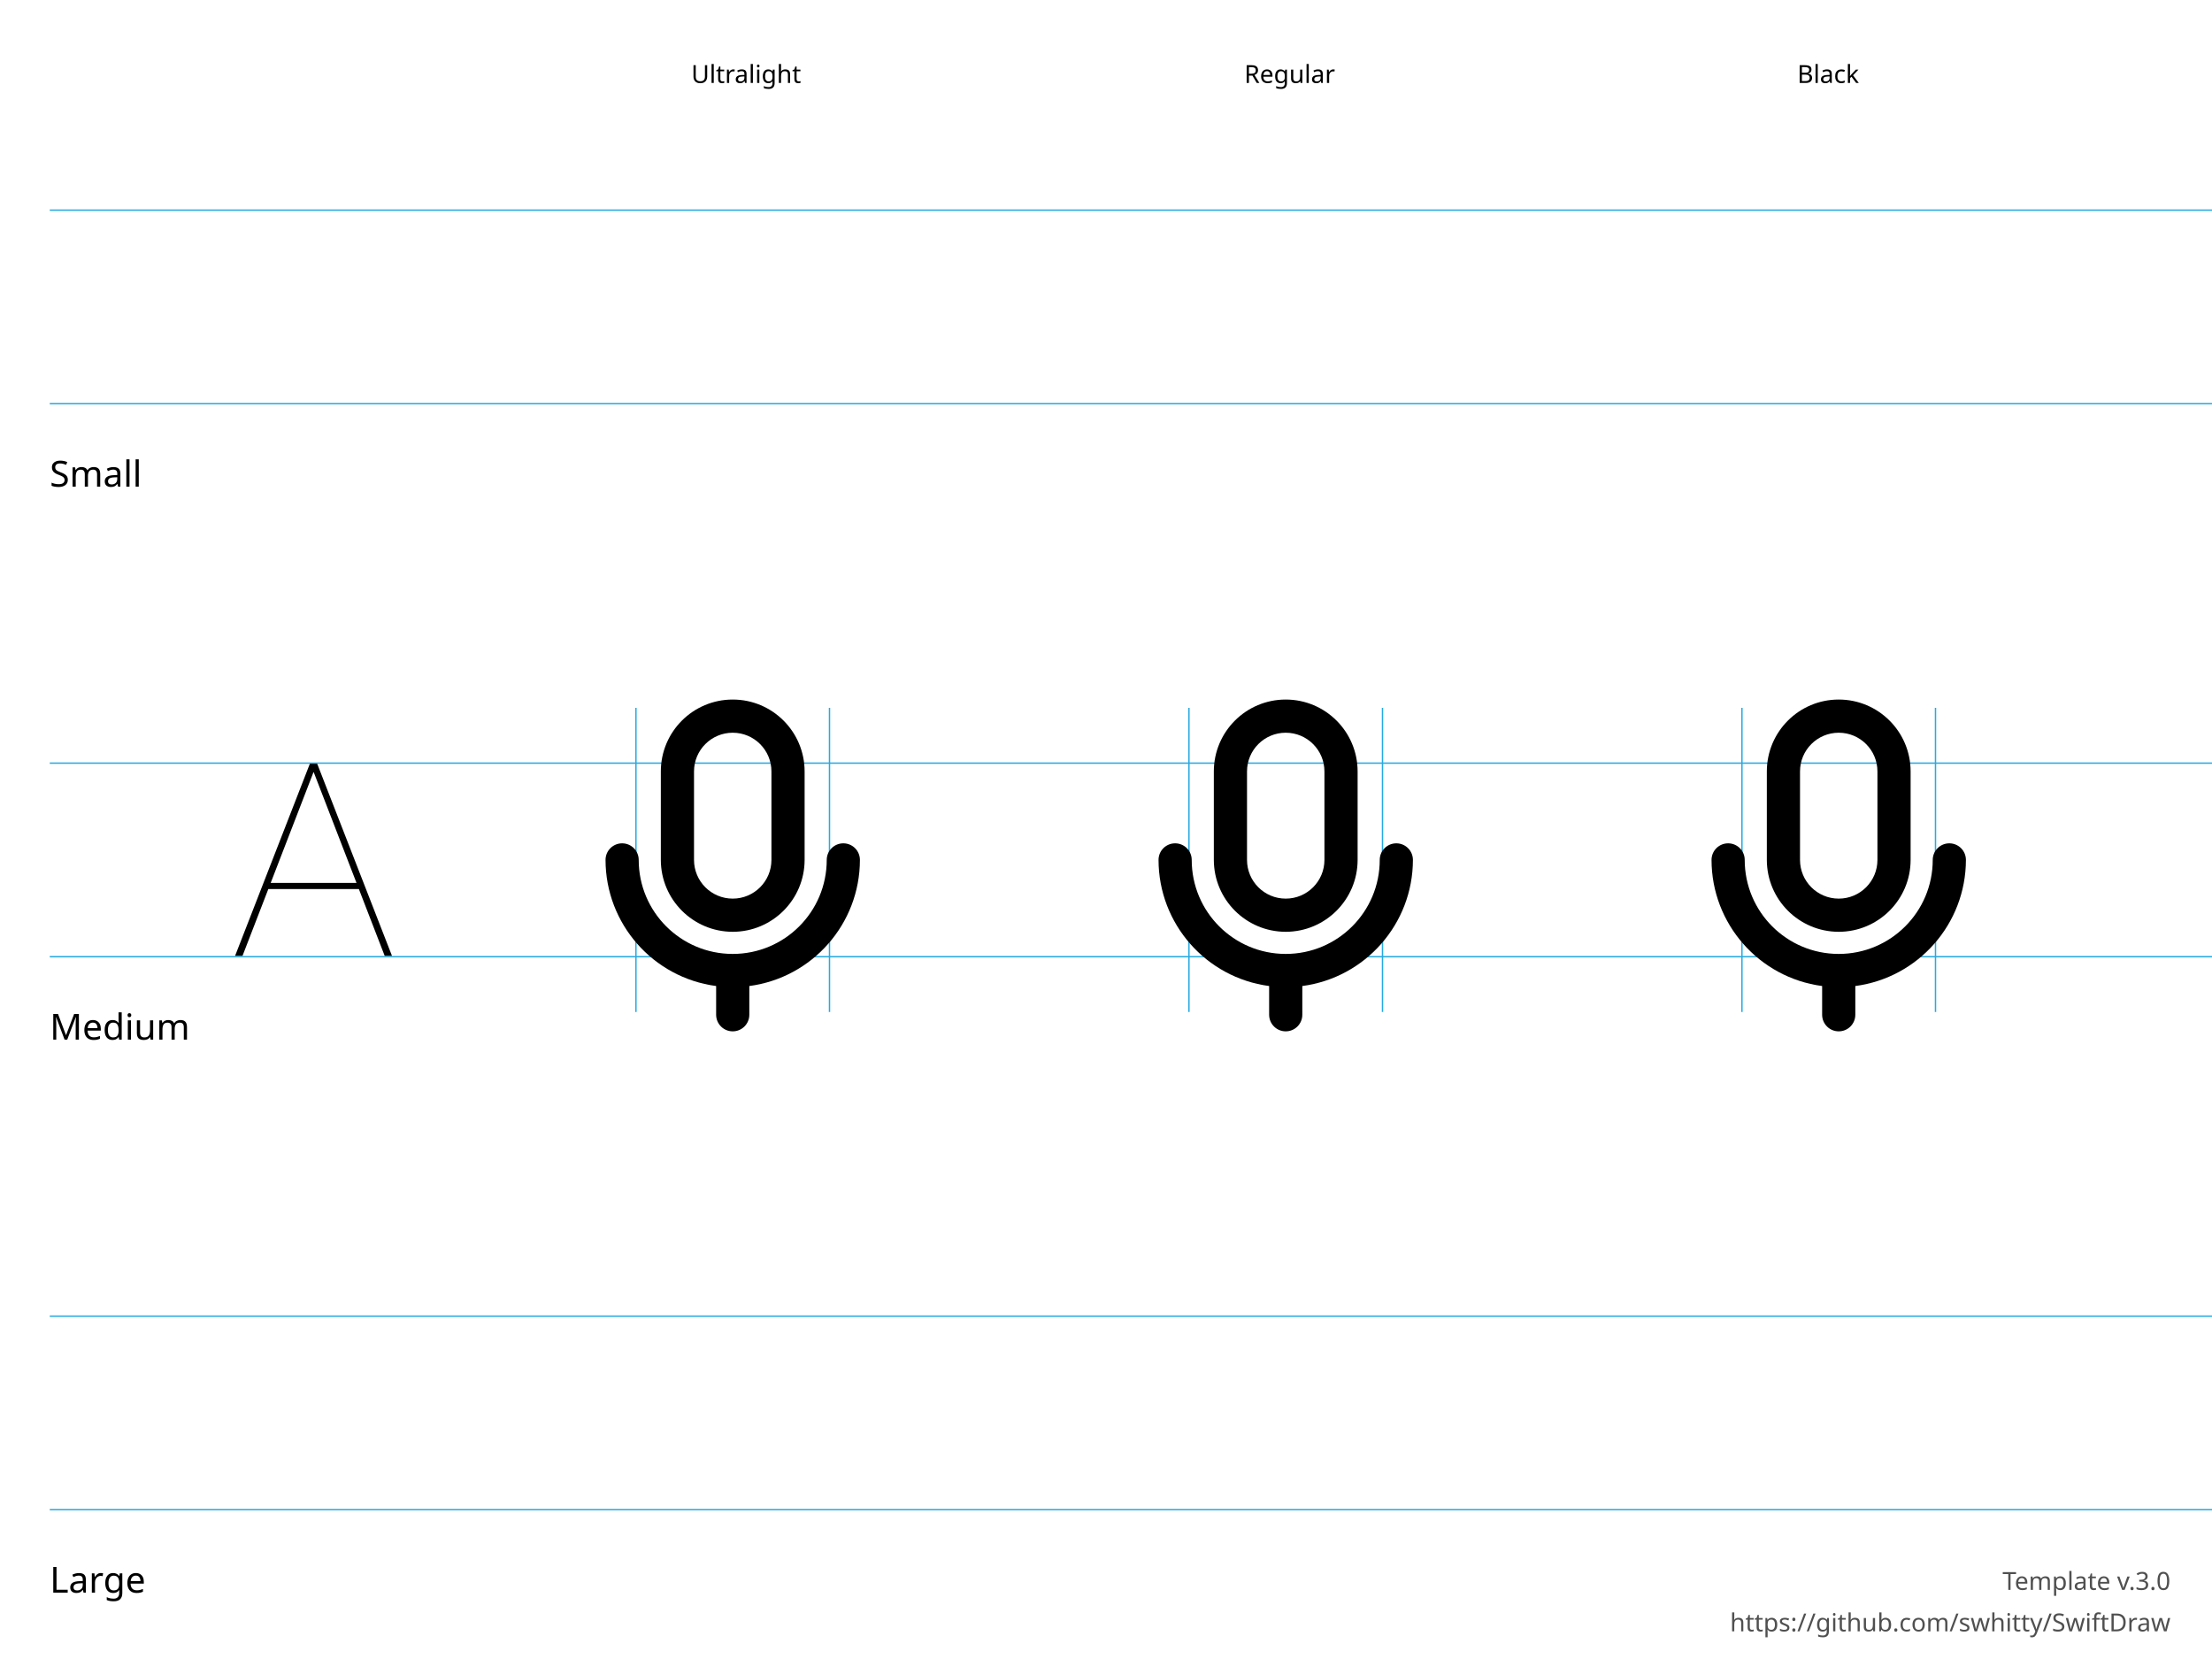
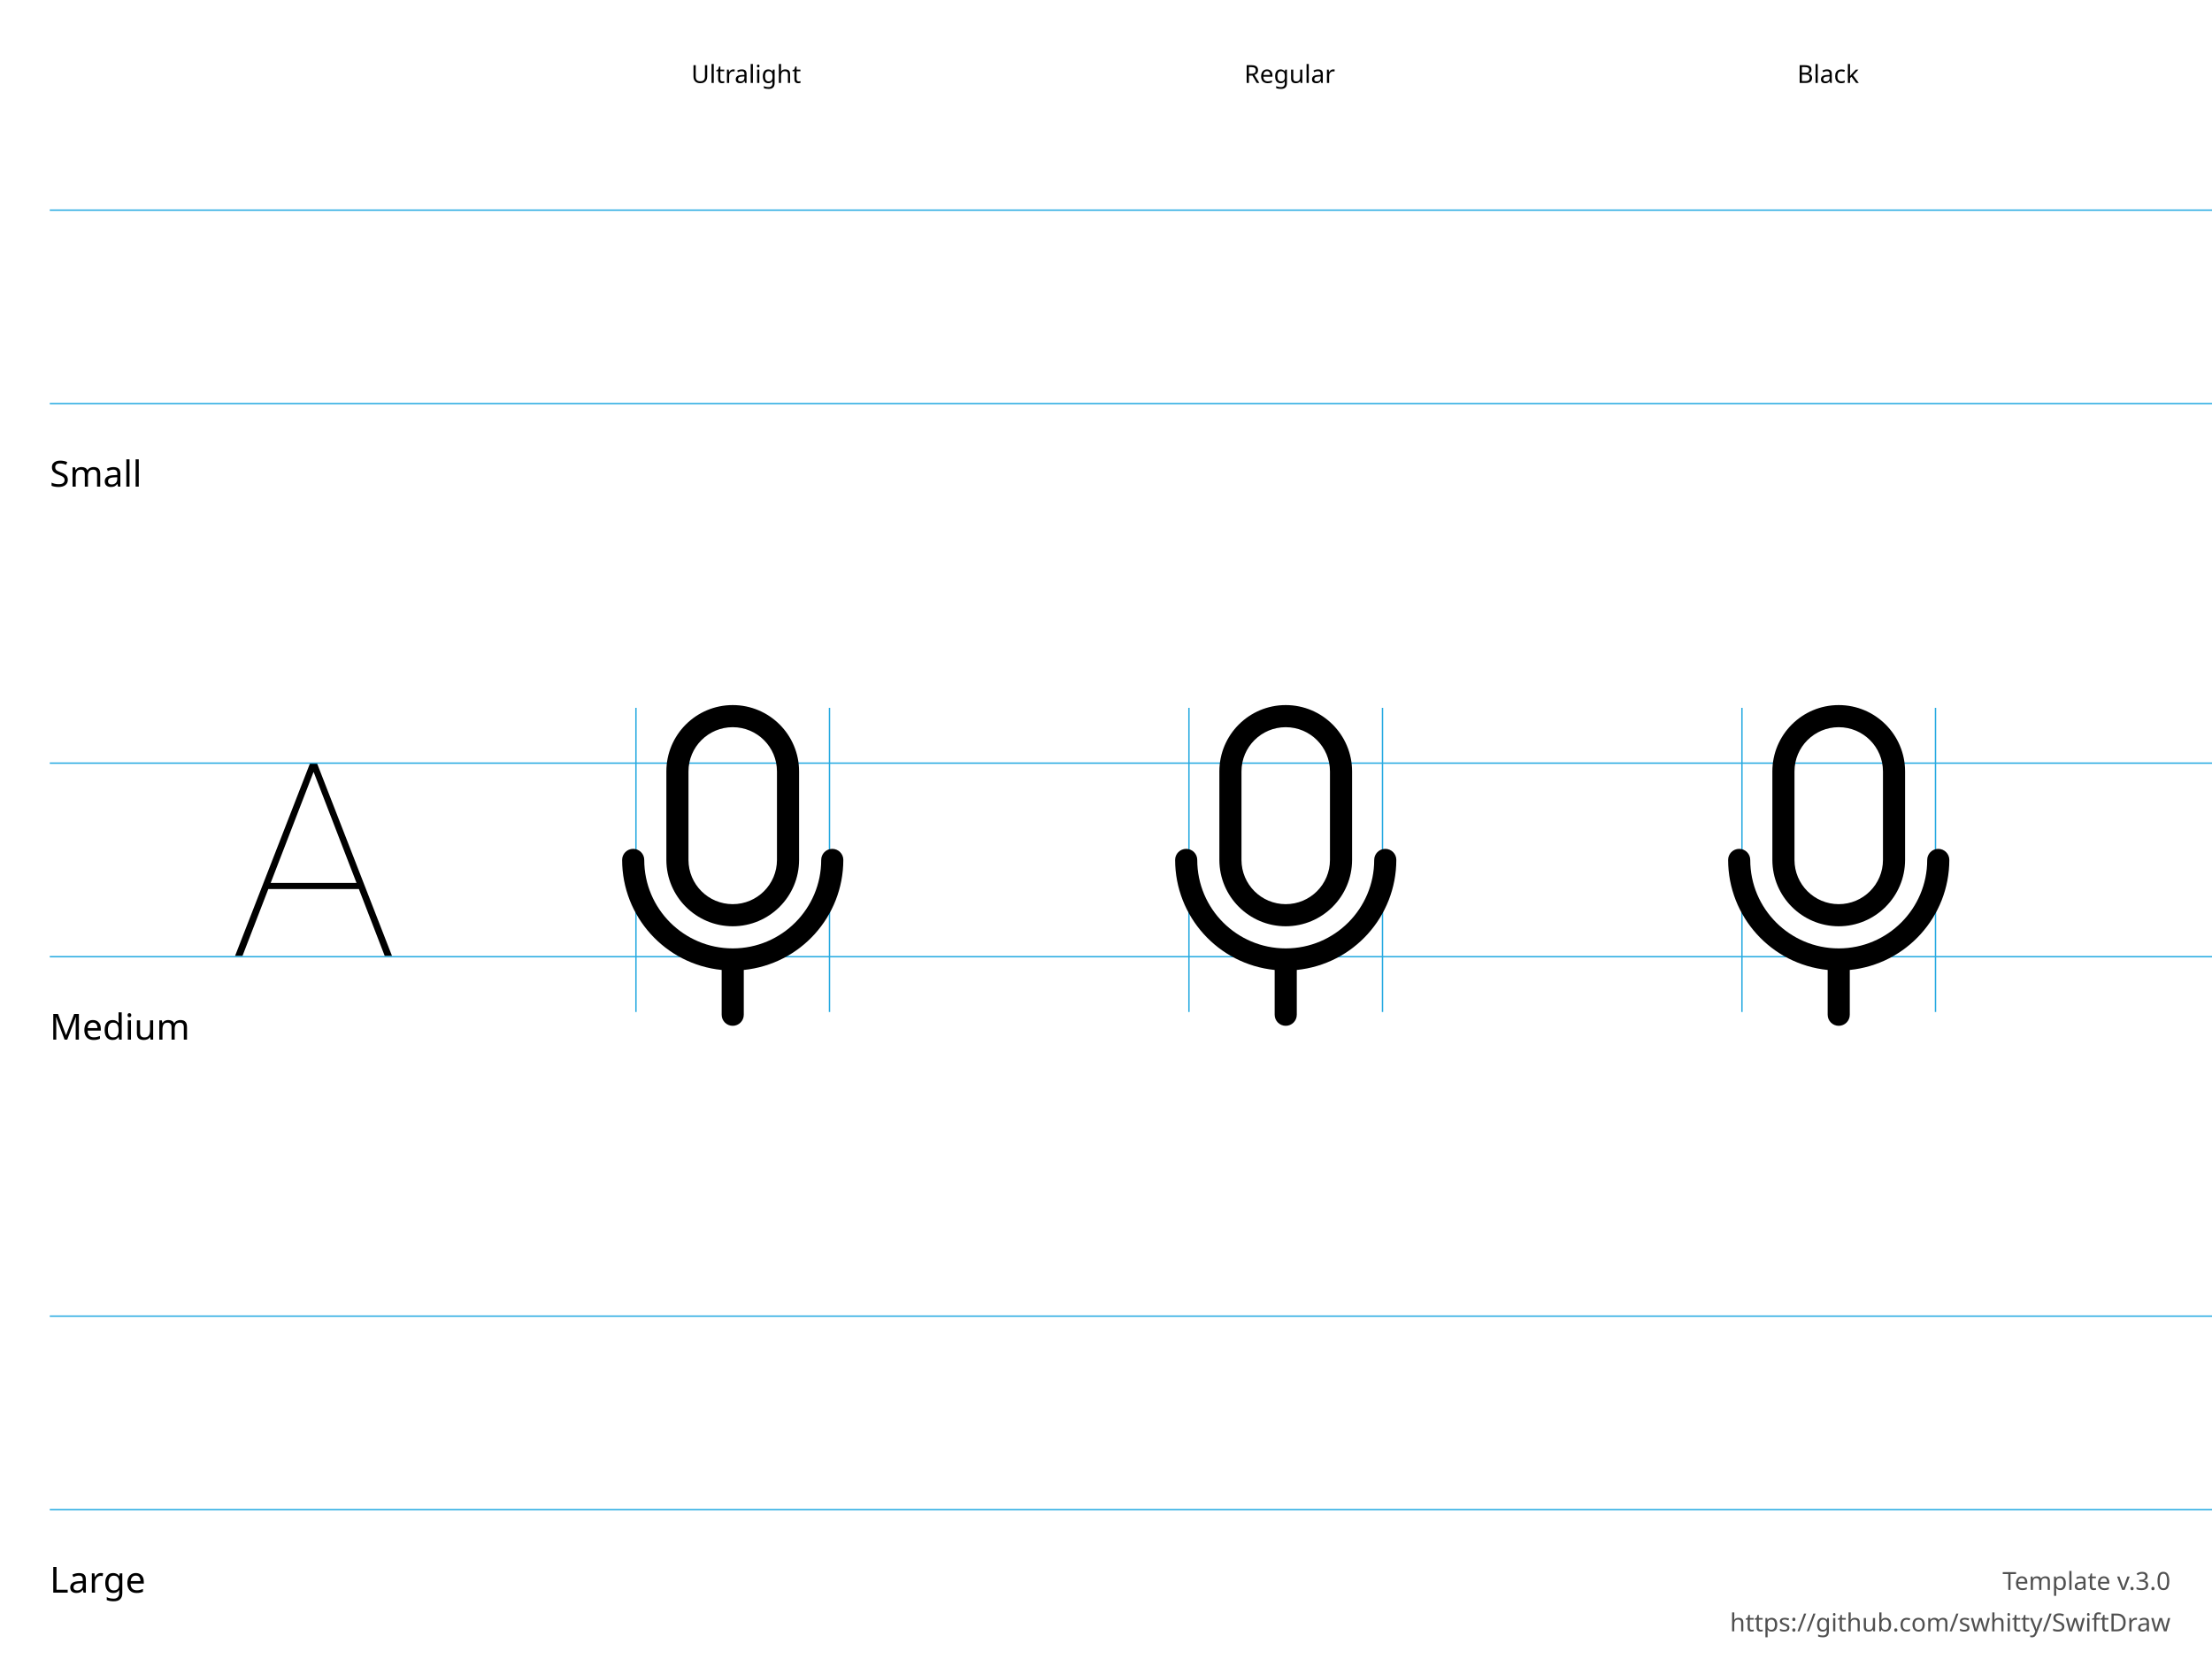
<svg xmlns="http://www.w3.org/2000/svg" height="600" width="800">
  <g id="Notes" font-family="LucidaGrande, 'Lucida Grande', sans-serif" font-size="13">
    <rect fill="white" height="600.0" width="800.0" x="0.0" y="0.0" />
    <g font-size="13">
      <text x="18.0" y="176.0">Small</text>
      <text x="18.0" y="376.0">Medium</text>
      <text x="18.0" y="576.0">Large</text>
    </g>
    <g font-size="9">
      <text x="250.0" y="30.0">Ultralight</text>
      <text x="450.0" y="30.0">Regular</text>
      <text x="650.0" y="30.0">Black</text>
      <text id="template-version" fill="#505050" text-anchor="end" x="785.0" y="575.0">Template v.3.0</text>
      <a href="https://github.com/swhitty/SwiftDraw">
        <text fill="#505050" text-anchor="end" x="785.0" y="590.0">https://github.com/swhitty/SwiftDraw</text>
      </a>
    </g>
  </g>
  <g id="Guides" stroke="rgb(39, 170, 225)" stroke-width="0.5">
    <path id="Capline-S" d="M18,76 l800,0" />
    <path id="H-reference" d="M85,145.755 L87.685,145.755 L113.369,79.287 L114.052,79.287 L114.052,76 L112.148,76 L85,145.755 Z M95.693,121.536 L130.996,121.536 L130.263,119.313 L96.474,119.313 L95.693,121.536 Z M139.15,145.755 L141.787,145.755 L114.638,76 L113.466,76 L113.466,79.287 L139.15,145.755 Z" stroke="none" transform="translate(0,200)" />
    <path id="Baseline-S" d="M18,146 l800,0" />
    <path id="left-margin-Ultralight-M" d="M230,256 l0,110" />
    <path id="right-margin-Ultralight-M" d="M300,256 l0,110" />
    <path id="left-margin-Regular-M" d="M430,256 l0,110" />
    <path id="right-margin-Regular-M" d="M500,256 l0,110" />
    <path id="left-margin-Black-M" d="M630,256 l0,110" />
    <path id="right-margin-Black-M" d="M700,256 l0,110" />
    <path id="Capline-M" d="M18,276 l800,0" />
    <path id="Baseline-M" d="M18,346 l800,0" />
    <path id="Capline-L" d="M18,476 l800,0" />
    <path id="Baseline-L" d="M18,546 l800,0" />
  </g>
  <g id="Symbols">
    <g id="Ultralight-M" transform="translate(0,200)">
-       <path d="M265,137 C279.353,136.983 290.983,125.353 291,111 L291,79 C291,64.641 279.359,53 265,53 C250.641,53 239,64.641 239,79 L239,111 C239.016,125.352 250.647,136.983 265,137 Z M251,79 C251,71.268 257.268,65 265,65 C272.732,65 279,71.268 279,79 L279,111 C279,118.732 272.732,125 265,125 C257.268,125 251,118.732 251,111 Z M271,156.61 L271,167 C271,170.314 268.314,173 265,173 C261.686,173 259,170.314 259,167 L259,156.61 C236.126,153.57 219.029,134.075 219,111 C219,107.686 221.686,105 225,105 C228.314,105 231,107.686 231,111 C231,129.778 246.222,145 265,145 C283.778,145 299,129.778 299,111 C299,107.686 301.686,105 305,105 C308.314,105 311,107.686 311,111 C310.97,134.077 293.873,153.57 270.999,156.61 Z" />
+       <path d="M265,135 C278.249,134.986 288.986,124.249 289,111 L289,79 C289,65.745 278.255,55 265,55 C251.745,55 241,65.745 241,79 L241,111 C241.014,124.249 251.751,134.986 265,135 Z M249,79 C249,70.163 256.163,63 265,63 C273.837,63 281,70.163 281,79 L281,111 C281,119.837 273.837,127 265,127 C256.163,127 249,119.837 249,111 Z M269,150.8 L269,167 C269,169.209 267.209,171 265,171 C262.791,171 261,169.209 261,167 L261,150.8 C240.573,148.721 225.025,131.533 225,111 C225,108.791 226.791,107 229,107 C231.209,107 233,108.791 233,111 C233,128.673 247.327,143 265,143 C282.673,143 297,128.673 297,111 C297,108.791 298.791,107 301,107 C303.209,107 305,108.791 305,111 C304.974,131.533 289.427,148.722 268.999,150.8 Z" />
    </g>
    <g id="Regular-M" transform="translate(0,200)">
-       <path d="M465,137 C479.353,136.983 490.983,125.353 491,111 L491,79 C491,64.641 479.359,53 465,53 C450.641,53 439,64.641 439,79 L439,111 C439.016,125.352 450.647,136.983 465,137 Z M451,79 C451,71.268 457.268,65 465,65 C472.732,65 479,71.268 479,79 L479,111 C479,118.732 472.732,125 465,125 C457.268,125 451,118.732 451,111 Z M471,156.61 L471,167 C471,170.314 468.314,173 465,173 C461.686,173 459,170.314 459,167 L459,156.61 C436.126,153.57 419.029,134.075 419,111 C419,107.686 421.686,105 425,105 C428.314,105 431,107.686 431,111 C431,129.778 446.222,145 465,145 C483.778,145 499,129.778 499,111 C499,107.686 501.686,105 505,105 C508.314,105 511,107.686 511,111 C510.97,134.077 493.873,153.57 470.999,156.61 Z" />
+       <path d="M465,135 C478.249,134.986 488.986,124.249 489,111 L489,79 C489,65.745 478.255,55 465,55 C451.745,55 441,65.745 441,79 L441,111 C441.014,124.249 451.751,134.986 465,135 Z M449,79 C449,70.163 456.163,63 465,63 C473.837,63 481,70.163 481,79 L481,111 C481,119.837 473.837,127 465,127 C456.163,127 449,119.837 449,111 Z M469,150.8 L469,167 C469,169.209 467.209,171 465,171 C462.791,171 461,169.209 461,167 L461,150.8 C440.573,148.721 425.025,131.533 425,111 C425,108.791 426.791,107 429,107 C431.209,107 433,108.791 433,111 C433,128.673 447.327,143 465,143 C482.673,143 497,128.673 497,111 C497,108.791 498.791,107 501,107 C503.209,107 505,108.791 505,111 C504.974,131.533 489.427,148.722 468.999,150.8 Z" />
    </g>
    <g id="Black-M" transform="translate(0,200)">
-       <path d="M665,137 C679.353,136.983 690.983,125.353 691,111 L691,79 C691,64.641 679.359,53 665,53 C650.641,53 639,64.641 639,79 L639,111 C639.016,125.352 650.647,136.983 665,137 Z M651,79 C651,71.268 657.268,65 665,65 C672.732,65 679,71.268 679,79 L679,111 C679,118.732 672.732,125 665,125 C657.268,125 651,118.732 651,111 Z M671,156.61 L671,167 C671,170.314 668.314,173 665,173 C661.686,173 659,170.314 659,167 L659,156.61 C636.126,153.57 619.029,134.075 619,111 C619,107.686 621.686,105 625,105 C628.314,105 631,107.686 631,111 C631,129.778 646.222,145 665,145 C683.778,145 699,129.778 699,111 C699,107.686 701.686,105 705,105 C708.314,105 711,107.686 711,111 C710.97,134.077 693.873,153.57 670.999,156.61 Z" />
+       <path d="M665,135 C678.249,134.986 688.986,124.249 689,111 L689,79 C689,65.745 678.255,55 665,55 C651.745,55 641,65.745 641,79 L641,111 C641.014,124.249 651.751,134.986 665,135 Z M649,79 C649,70.163 656.163,63 665,63 C673.837,63 681,70.163 681,79 L681,111 C681,119.837 673.837,127 665,127 C656.163,127 649,119.837 649,111 Z M669,150.8 L669,167 C669,169.209 667.209,171 665,171 C662.791,171 661,169.209 661,167 L661,150.8 C640.573,148.721 625.025,131.533 625,111 C625,108.791 626.791,107 629,107 C631.209,107 633,108.791 633,111 C633,128.673 647.327,143 665,143 C682.673,143 697,128.673 697,111 C697,108.791 698.791,107 701,107 C703.209,107 705,108.791 705,111 C704.974,131.533 689.427,148.722 668.999,150.8 Z" />
    </g>
  </g>
</svg>
